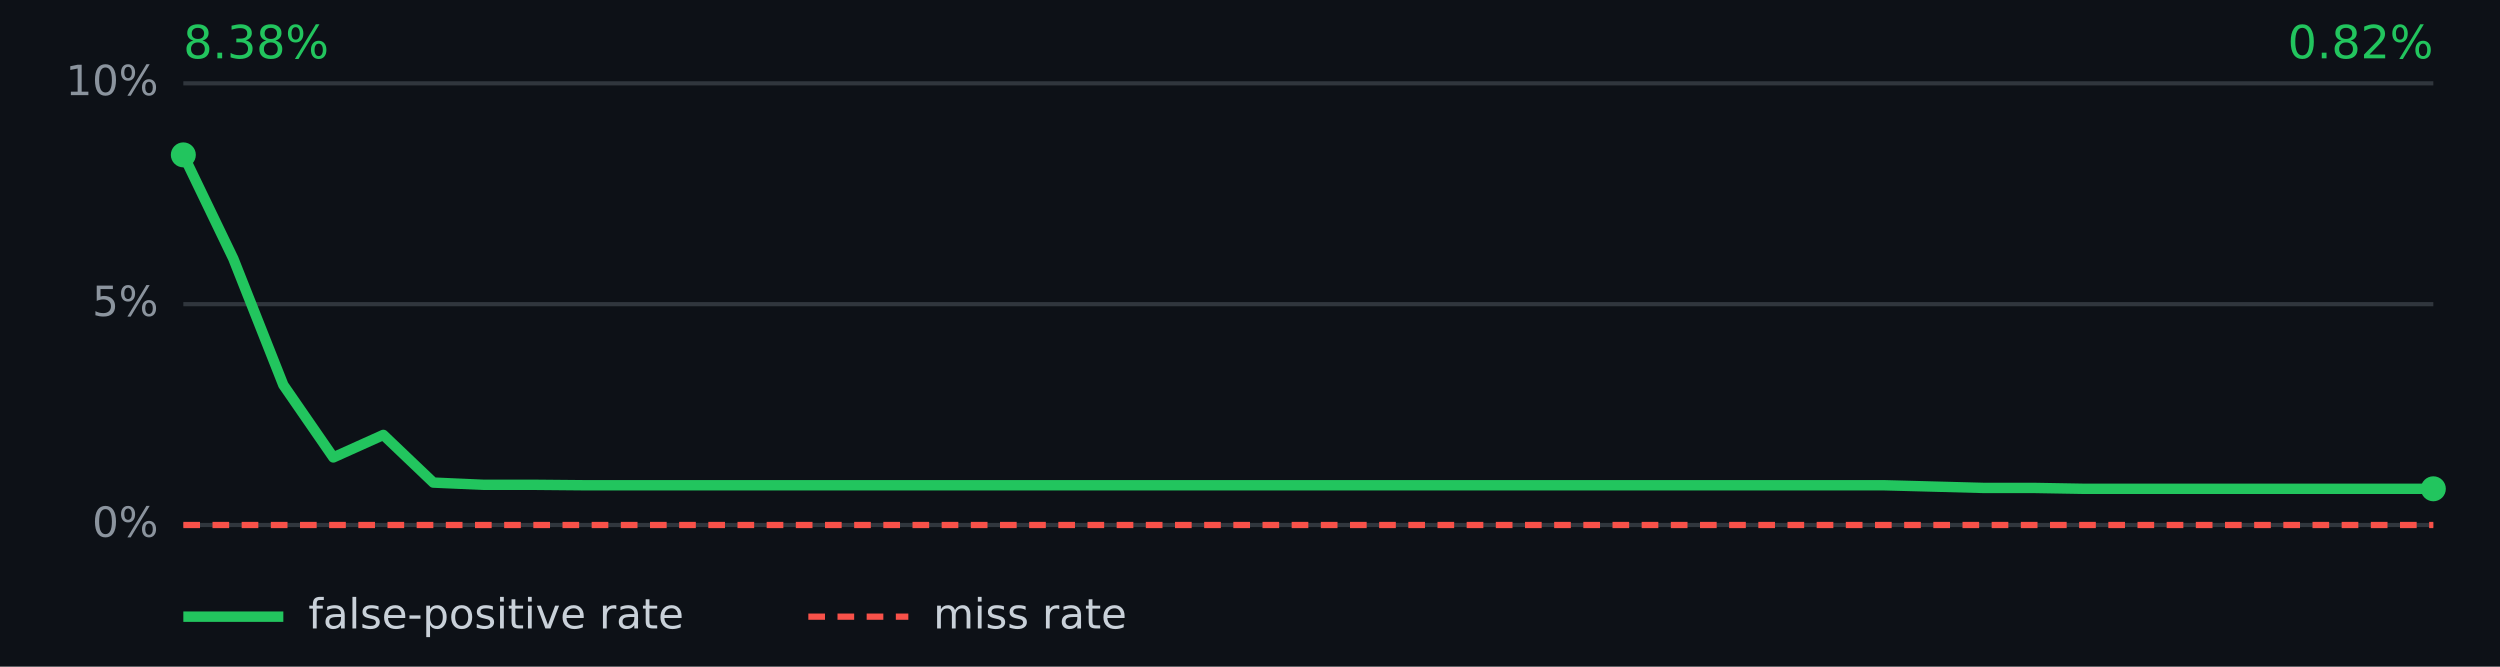
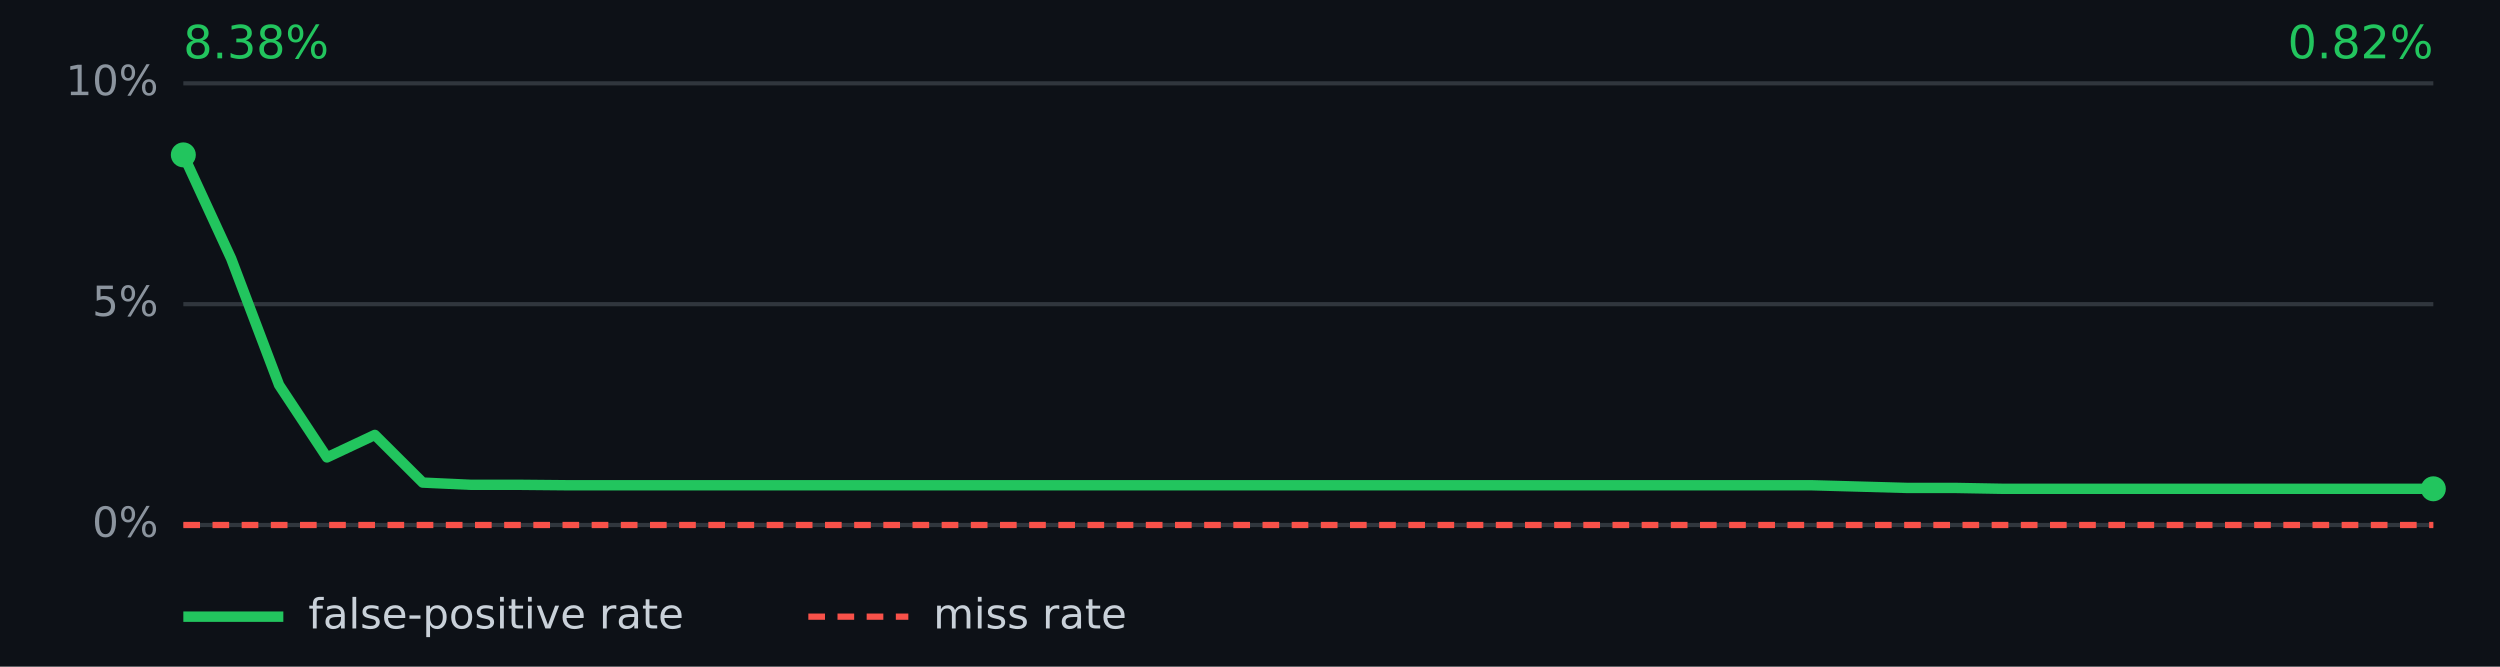
<svg xmlns="http://www.w3.org/2000/svg" width="600" height="160" role="img" aria-label="false-positive rate trend: 8.38% to 0.82%">
  <rect width="100%" height="160" fill="#0d1117" />
  <line x1="44" y1="20.00" x2="584" y2="20.00" stroke="#30363d" stroke-width="1" />
  <text x="38" y="20.00" font-family="Verdana,Geneva,DejaVu Sans,sans-serif" font-size="10" fill="#8b949e" text-anchor="end" dominant-baseline="middle">10%</text>
  <line x1="44" y1="73.00" x2="584" y2="73.00" stroke="#30363d" stroke-width="1" />
  <text x="38" y="73.00" font-family="Verdana,Geneva,DejaVu Sans,sans-serif" font-size="10" fill="#8b949e" text-anchor="end" dominant-baseline="middle">5%</text>
  <line x1="44" y1="126.00" x2="584" y2="126.00" stroke="#30363d" stroke-width="1" />
  <text x="38" y="126.00" font-family="Verdana,Geneva,DejaVu Sans,sans-serif" font-size="10" fill="#8b949e" text-anchor="end" dominant-baseline="middle">0%</text>
-   <polyline points="44.00,126.00 58.59,126.00 73.19,126.00 87.78,126.00 102.38,126.00 116.97,126.00 131.57,126.00 146.16,126.00 160.76,126.00 175.35,126.00 189.95,126.00 204.54,126.00 219.14,126.00 233.73,126.00 248.32,126.00 262.92,126.00 277.51,126.00 292.11,126.00 306.70,126.00 321.30,126.00 335.89,126.00 350.49,126.00 365.08,126.00 379.68,126.00 394.27,126.00 408.86,126.00 423.46,126.00 438.05,126.00 452.65,126.00 467.24,126.00 481.84,126.00 496.43,126.00 511.03,126.00 525.62,126.00 540.22,126.00 554.81,126.00 569.41,126.00 584.00,126.00" fill="none" stroke="#f85149" stroke-width="1.5" stroke-dasharray="4,3" />
-   <polyline points="44.00,37.17 56.00,62.08 68.00,92.40 80.00,109.78 92.00,104.38 104.00,115.82 116.00,116.35 128.00,116.35 140.00,116.46 152.00,116.46 164.00,116.46 176.00,116.46 188.00,116.46 200.00,116.46 212.00,116.46 224.00,116.46 236.00,116.46 248.00,116.46 260.00,116.46 272.00,116.46 284.00,116.46 296.00,116.46 308.00,116.46 320.00,116.46 332.00,116.46 344.00,116.46 356.00,116.46 368.00,116.46 380.00,116.46 392.00,116.46 404.00,116.46 416.00,116.46 428.00,116.46 440.00,116.46 452.00,116.46 464.00,116.78 476.00,117.10 488.00,117.10 500.00,117.31 512.00,117.31 524.00,117.31 536.00,117.31 548.00,117.31 560.00,117.31 572.00,117.31 584.00,117.31" fill="none" stroke="#22c55e" stroke-width="2.5" stroke-linejoin="round" />
+   <polyline points="44.00,126.00 57.85,126.00 71.69,126.00 85.54,126.00 99.38,126.00 113.23,126.00 127.08,126.00 140.92,126.00 154.77,126.00 168.62,126.00 182.46,126.00 196.31,126.00 210.15,126.00 224.00,126.00 237.85,126.00 251.69,126.00 265.54,126.00 279.38,126.00 293.23,126.00 307.08,126.00 320.92,126.00 334.77,126.00 348.62,126.00 362.46,126.00 376.31,126.00 390.15,126.00 404.00,126.00 417.85,126.00 431.69,126.00 445.54,126.00 459.38,126.00 473.23,126.00 487.08,126.00 500.92,126.00 514.77,126.00 528.62,126.00 542.46,126.00 556.31,126.00 570.15,126.00 584.00,126.00" fill="none" stroke="#f85149" stroke-width="1.5" stroke-dasharray="4,3" />
+   <polyline points="44.00,37.17 55.49,62.08 66.98,92.40 78.47,109.78 89.96,104.38 101.45,115.82 112.94,116.35 124.43,116.35 135.91,116.46 147.40,116.46 158.89,116.46 170.38,116.46 181.87,116.46 193.36,116.46 204.85,116.46 216.34,116.46 227.83,116.46 239.32,116.46 250.81,116.46 262.30,116.46 273.79,116.46 285.28,116.46 296.77,116.46 308.26,116.46 319.74,116.46 331.23,116.46 342.72,116.46 354.21,116.46 365.70,116.46 377.19,116.46 388.68,116.46 400.17,116.46 411.66,116.46 423.15,116.46 434.64,116.46 446.13,116.78 457.62,117.10 469.11,117.10 480.60,117.31 492.09,117.31 503.57,117.31 515.06,117.31 526.55,117.31 538.04,117.31 549.53,117.31 561.02,117.31 572.51,117.31 584.00,117.31" fill="none" stroke="#22c55e" stroke-width="2.5" stroke-linejoin="round" />
  <circle cx="44.00" cy="37.17" r="3" fill="#22c55e" />
  <circle cx="584.00" cy="117.31" r="3" fill="#22c55e" />
  <text x="44.00" y="14" font-family="Verdana,Geneva,DejaVu Sans,sans-serif" font-size="11" fill="#22c55e" text-anchor="start">8.38%</text>
  <text x="584.00" y="14" font-family="Verdana,Geneva,DejaVu Sans,sans-serif" font-size="11" fill="#22c55e" text-anchor="end">0.82%</text>
  <line x1="44" y1="148" x2="68" y2="148" stroke="#22c55e" stroke-width="2.5" />
  <text x="74" y="148" font-family="Verdana,Geneva,DejaVu Sans,sans-serif" font-size="10" fill="#c9d1d9" dominant-baseline="middle">false-positive rate</text>
  <line x1="194" y1="148" x2="218" y2="148" stroke="#f85149" stroke-width="1.5" stroke-dasharray="4,3" />
  <text x="224" y="148" font-family="Verdana,Geneva,DejaVu Sans,sans-serif" font-size="10" fill="#c9d1d9" dominant-baseline="middle">miss rate</text>
</svg>
